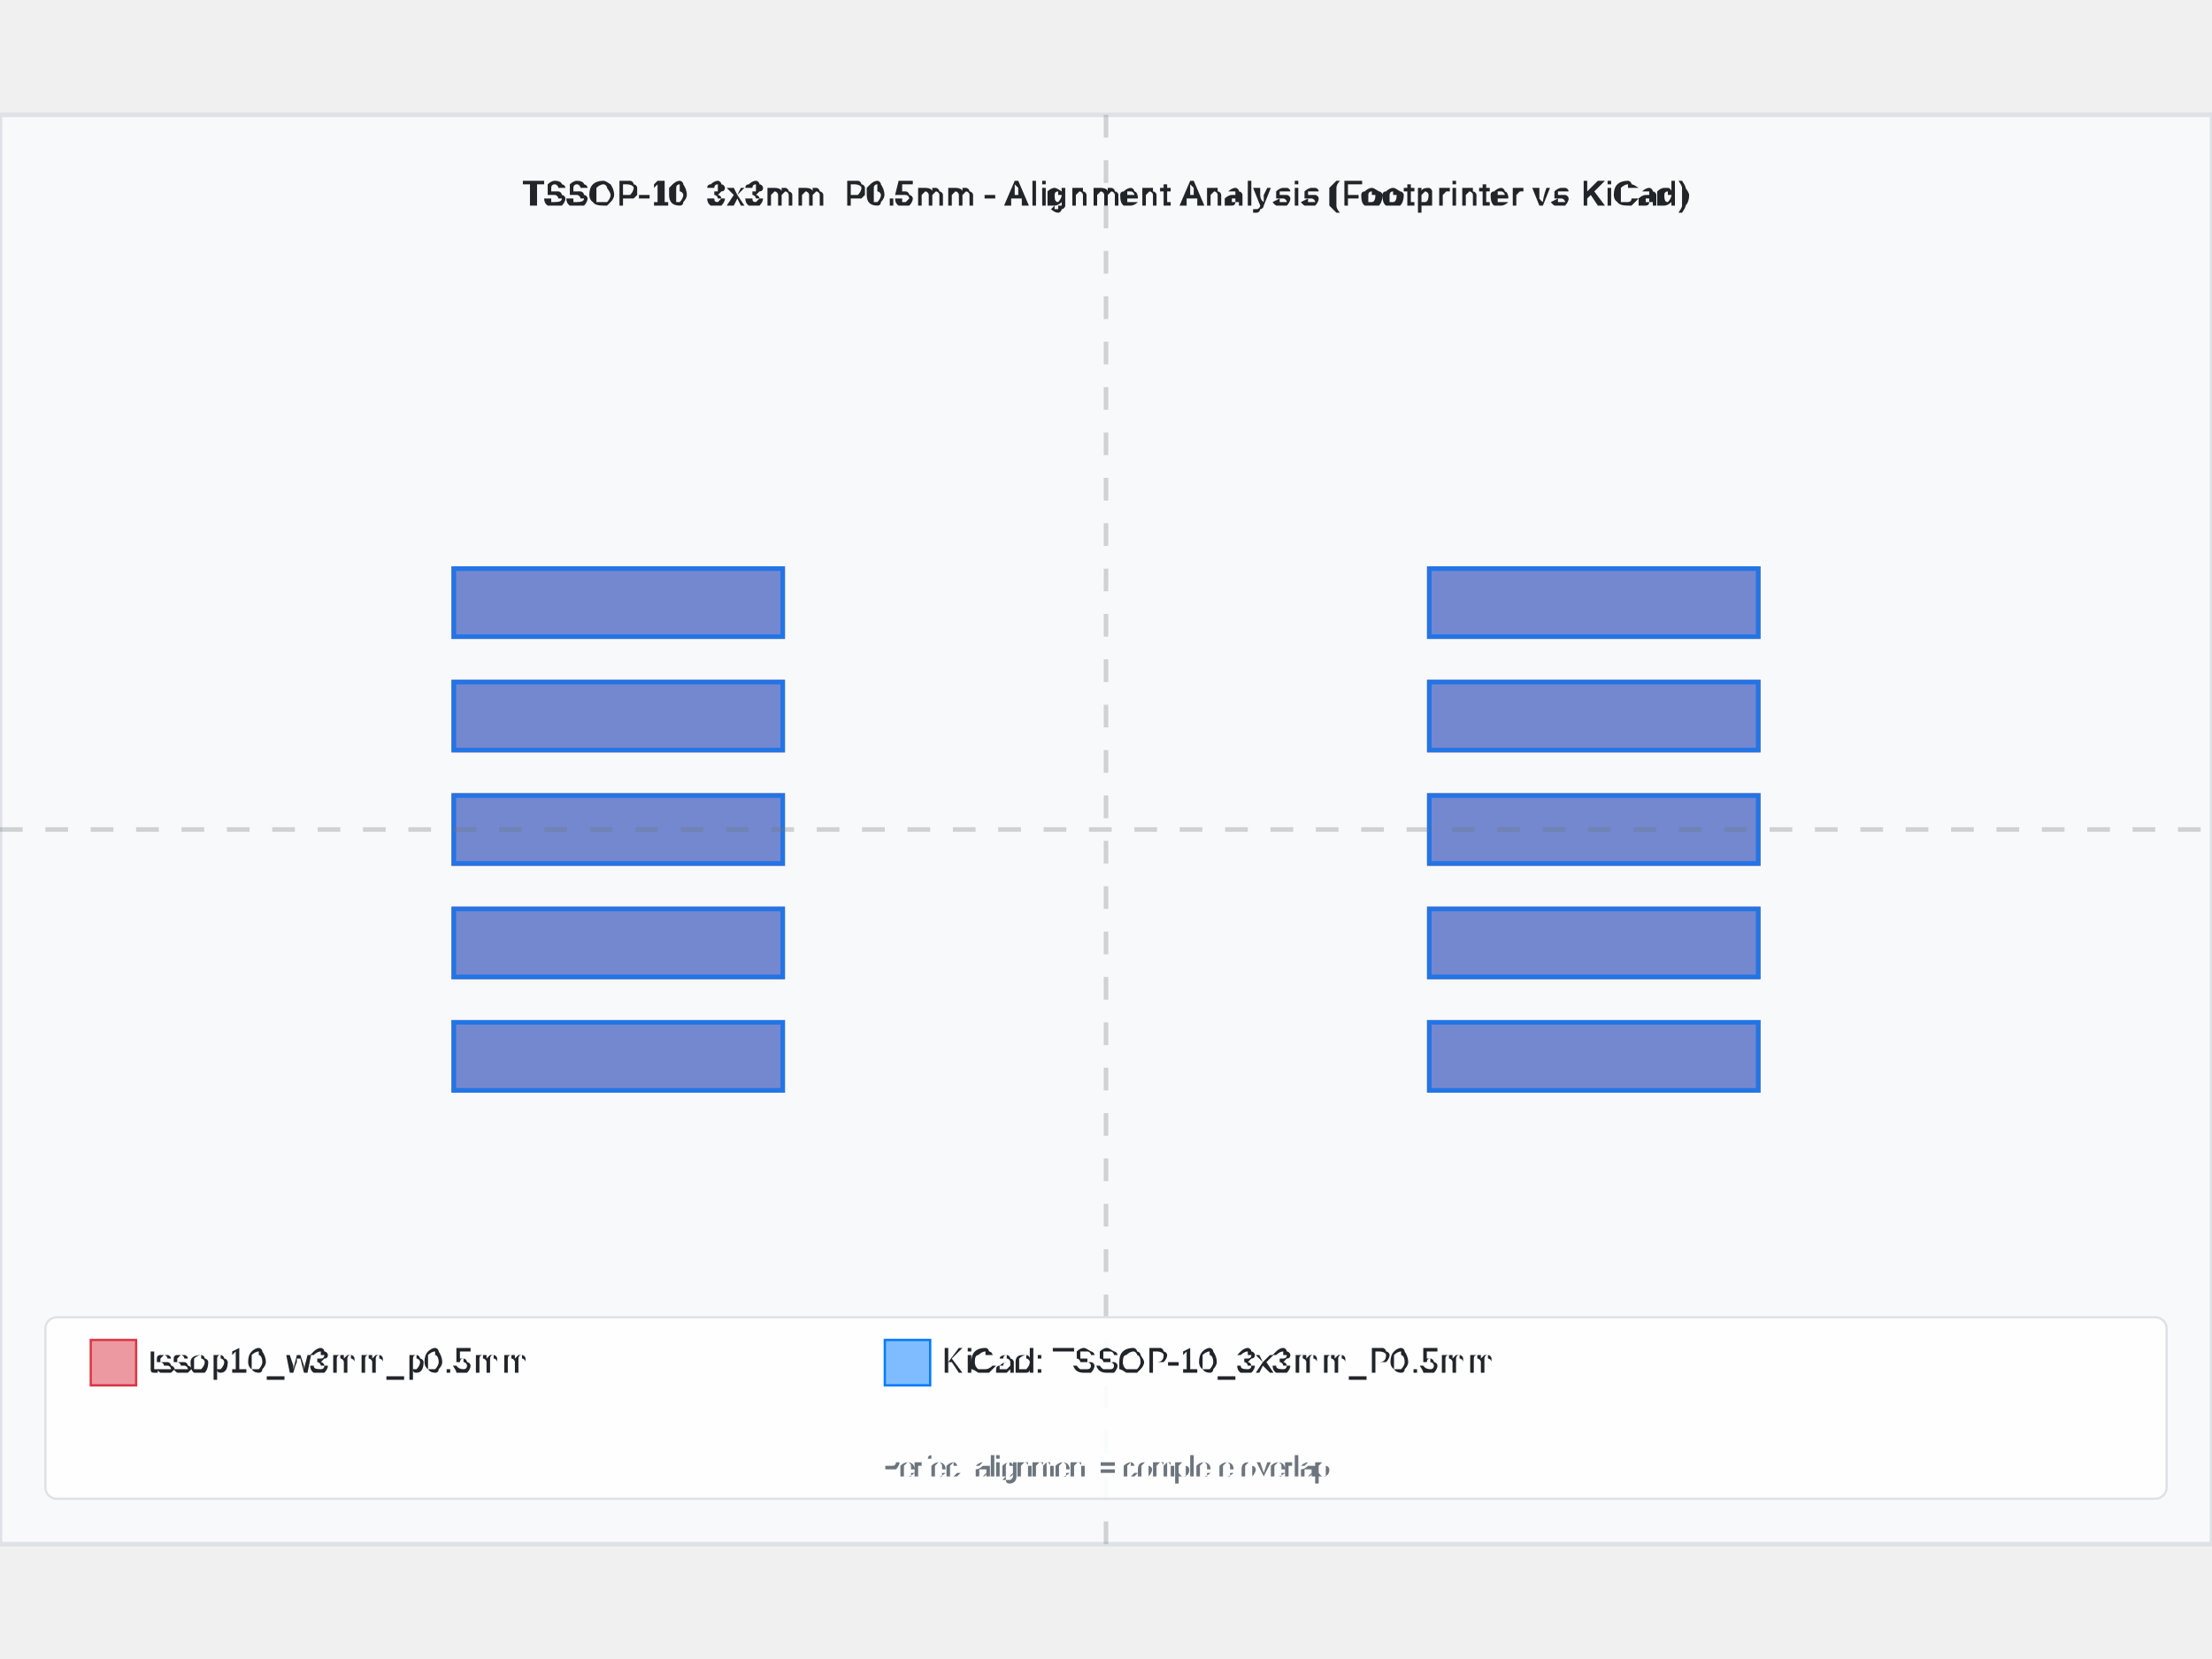
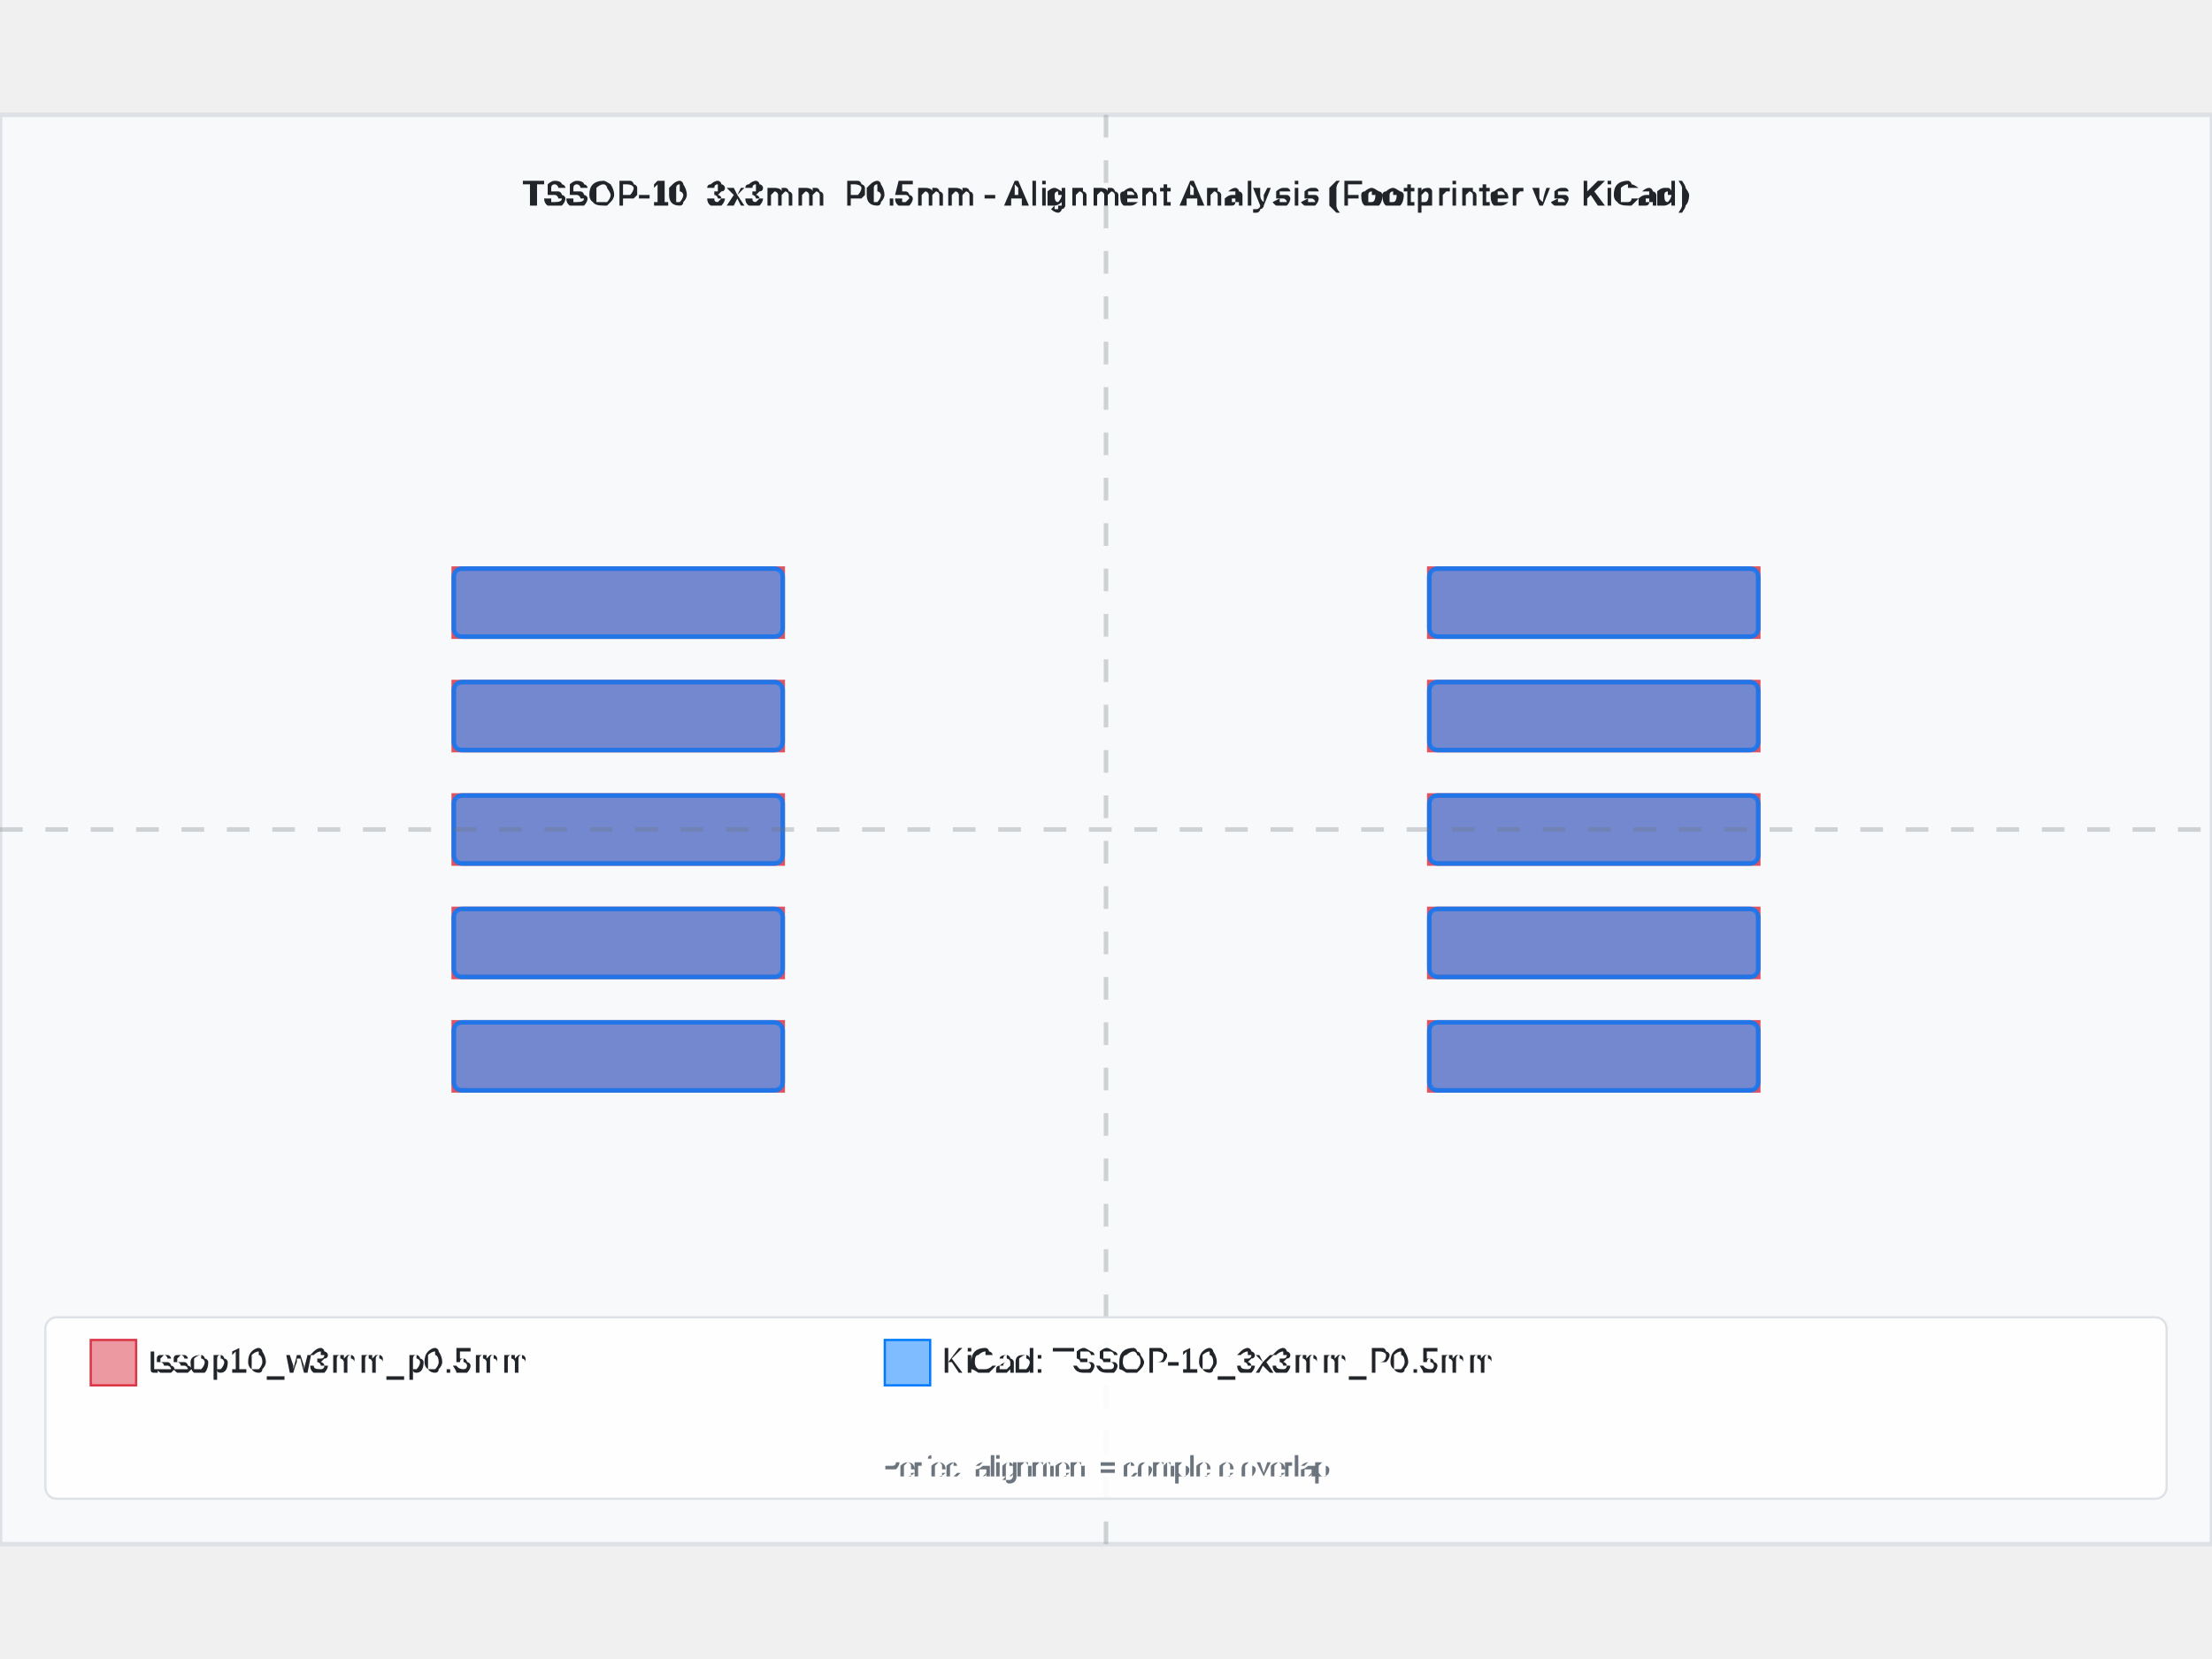
<svg xmlns="http://www.w3.org/2000/svg" width="800" height="600" viewBox="-4.875 -3.15 9.75 6.3">
  <rect x="-4.875" y="-3.15" width="9.75" height="6.3" fill="#f8f9fa" stroke="#dee2e6" stroke-width="0.02" />
-   <text x="0" y="-2.75" text-anchor="middle" font-family="Arial, sans-serif" font-size="0.15" font-weight="bold" fill="#212529">TSSOP-10_3x3mm_P0.5mm - Alignment Analysis (Footprinter vs KiCad)</text>
+   <text x="8.881784197001252e-16" y="-2.75" text-anchor="middle" font-family="Arial, sans-serif" font-size="0.15" font-weight="bold" fill="#212529">TSSOP-10_3x3mm_P0.5mm - Alignment Analysis (Footprinter vs KiCad)</text>
  <g id="footprint-a" opacity="0.85">
    <path d="M-2.875,0.85 L-1.425,0.85 L-1.425,1.15 L-2.875,1.15 L-2.875,0.85 z" fill="#dc3545" stroke="#dc3545" stroke-width="0.02" fill-opacity="0.6" fill-rule="evenodd" />
    <path d="M-2.875,0.35 L-1.425,0.35 L-1.425,0.65 L-2.875,0.65 L-2.875,0.35 z" fill="#dc3545" stroke="#dc3545" stroke-width="0.02" fill-opacity="0.6" fill-rule="evenodd" />
    <path d="M-2.875,-0.15 L-1.425,-0.15 L-1.425,0.15 L-2.875,0.15 L-2.875,-0.15 z" fill="#dc3545" stroke="#dc3545" stroke-width="0.02" fill-opacity="0.6" fill-rule="evenodd" />
    <path d="M-2.875,-0.65 L-1.425,-0.65 L-1.425,-0.35 L-2.875,-0.35 L-2.875,-0.65 z" fill="#dc3545" stroke="#dc3545" stroke-width="0.02" fill-opacity="0.6" fill-rule="evenodd" />
    <path d="M-2.875,-1.15 L-1.425,-1.15 L-1.425,-0.85 L-2.875,-0.85 L-2.875,-1.15 z" fill="#dc3545" stroke="#dc3545" stroke-width="0.02" fill-opacity="0.6" fill-rule="evenodd" />
    <path d="M1.425,-1.15 L2.875,-1.15 L2.875,-0.85 L1.425,-0.85 L1.425,-1.15 z" fill="#dc3545" stroke="#dc3545" stroke-width="0.02" fill-opacity="0.6" fill-rule="evenodd" />
    <path d="M1.425,-0.65 L2.875,-0.65 L2.875,-0.35 L1.425,-0.35 L1.425,-0.65 z" fill="#dc3545" stroke="#dc3545" stroke-width="0.02" fill-opacity="0.6" fill-rule="evenodd" />
    <path d="M1.425,-0.15 L2.875,-0.15 L2.875,0.15 L1.425,0.15 L1.425,-0.15 z" fill="#dc3545" stroke="#dc3545" stroke-width="0.02" fill-opacity="0.6" fill-rule="evenodd" />
    <path d="M1.425,0.35 L2.875,0.35 L2.875,0.65 L1.425,0.65 L1.425,0.35 z" fill="#dc3545" stroke="#dc3545" stroke-width="0.02" fill-opacity="0.6" fill-rule="evenodd" />
    <path d="M1.425,0.85 L2.875,0.85 L2.875,1.15 L1.425,1.15 L1.425,0.85 z" fill="#dc3545" stroke="#dc3545" stroke-width="0.02" fill-opacity="0.6" fill-rule="evenodd" />
  </g>
  <g id="footprint-b" opacity="0.85">
-     <path d="M-2.875,0.85 L-1.425,0.85 L-1.425,1.15 L-2.875,1.15 L-2.875,0.85 z" fill="#007bff" stroke="#007bff" stroke-width="0.02" fill-opacity="0.6" fill-rule="evenodd" />
-     <path d="M-2.875,0.35 L-1.425,0.35 L-1.425,0.65 L-2.875,0.65 L-2.875,0.35 z" fill="#007bff" stroke="#007bff" stroke-width="0.02" fill-opacity="0.6" fill-rule="evenodd" />
-     <path d="M-2.875,-0.15 L-1.425,-0.15 L-1.425,0.15 L-2.875,0.15 L-2.875,-0.15 z" fill="#007bff" stroke="#007bff" stroke-width="0.02" fill-opacity="0.6" fill-rule="evenodd" />
-     <path d="M-2.875,-0.65 L-1.425,-0.65 L-1.425,-0.35 L-2.875,-0.35 L-2.875,-0.65 z" fill="#007bff" stroke="#007bff" stroke-width="0.02" fill-opacity="0.6" fill-rule="evenodd" />
-     <path d="M-2.875,-1.15 L-1.425,-1.15 L-1.425,-0.85 L-2.875,-0.85 L-2.875,-1.15 z" fill="#007bff" stroke="#007bff" stroke-width="0.02" fill-opacity="0.6" fill-rule="evenodd" />
-     <path d="M1.425,-1.15 L2.875,-1.15 L2.875,-0.85 L1.425,-0.85 L1.425,-1.15 z" fill="#007bff" stroke="#007bff" stroke-width="0.02" fill-opacity="0.6" fill-rule="evenodd" />
-     <path d="M1.425,-0.65 L2.875,-0.65 L2.875,-0.35 L1.425,-0.35 L1.425,-0.65 z" fill="#007bff" stroke="#007bff" stroke-width="0.02" fill-opacity="0.6" fill-rule="evenodd" />
-     <path d="M1.425,-0.15 L2.875,-0.15 L2.875,0.15 L1.425,0.15 L1.425,-0.15 z" fill="#007bff" stroke="#007bff" stroke-width="0.02" fill-opacity="0.6" fill-rule="evenodd" />
-     <path d="M1.425,0.35 L2.875,0.35 L2.875,0.65 L1.425,0.65 L1.425,0.35 z" fill="#007bff" stroke="#007bff" stroke-width="0.02" fill-opacity="0.6" fill-rule="evenodd" />
-     <path d="M1.425,0.85 L2.875,0.85 L2.875,1.15 L1.425,1.15 L1.425,0.85 z" fill="#007bff" stroke="#007bff" stroke-width="0.02" fill-opacity="0.6" fill-rule="evenodd" />
+     <path d="M-2.838,0.85 L-1.463,0.85 A0.038,0.038 0 0,1 -1.425,0.887 L-1.425,1.112 A0.037,0.037 0 0,1 -1.463,1.15 L-2.838,1.15 A0.037,0.037 0 0,1 -2.875,1.112 L-2.875,0.887 A0.037,0.037 0 0,1 -2.838,0.85 z" fill="#007bff" stroke="#007bff" stroke-width="0.02" fill-opacity="0.6" fill-rule="evenodd" />
+     <path d="M-2.838,0.35 L-1.463,0.35 A0.037,0.037 0 0,1 -1.425,0.387 L-1.425,0.613 A0.037,0.037 0 0,1 -1.463,0.65 L-2.838,0.65 A0.037,0.037 0 0,1 -2.875,0.613 L-2.875,0.387 A0.037,0.037 0 0,1 -2.838,0.35 z" fill="#007bff" stroke="#007bff" stroke-width="0.02" fill-opacity="0.6" fill-rule="evenodd" />
+     <path d="M-2.838,-0.15 L-1.463,-0.15 A0.037,0.037 0 0,1 -1.425,-0.112 L-1.425,0.112 A0.037,0.037 0 0,1 -1.463,0.15 L-2.838,0.15 A0.037,0.037 0 0,1 -2.875,0.112 L-2.875,-0.112 A0.037,0.037 0 0,1 -2.838,-0.15 z" fill="#007bff" stroke="#007bff" stroke-width="0.02" fill-opacity="0.6" fill-rule="evenodd" />
+     <path d="M-2.838,-0.65 L-1.463,-0.65 A0.037,0.037 0 0,1 -1.425,-0.613 L-1.425,-0.387 A0.037,0.037 0 0,1 -1.463,-0.35 L-2.838,-0.35 A0.037,0.037 0 0,1 -2.875,-0.387 L-2.875,-0.613 A0.037,0.037 0 0,1 -2.838,-0.65 z" fill="#007bff" stroke="#007bff" stroke-width="0.02" fill-opacity="0.6" fill-rule="evenodd" />
+     <path d="M-2.838,-1.15 L-1.463,-1.15 A0.037,0.037 0 0,1 -1.425,-1.112 L-1.425,-0.887 A0.037,0.037 0 0,1 -1.463,-0.85 L-2.838,-0.85 A0.037,0.037 0 0,1 -2.875,-0.887 L-2.875,-1.112 A0.037,0.037 0 0,1 -2.838,-1.15 z" fill="#007bff" stroke="#007bff" stroke-width="0.02" fill-opacity="0.6" fill-rule="evenodd" />
+     <path d="M1.463,-1.15 L2.838,-1.15 A0.037,0.037 0 0,1 2.875,-1.112 L2.875,-0.887 A0.037,0.037 0 0,1 2.838,-0.85 L1.463,-0.85 A0.038,0.038 0 0,1 1.425,-0.888 L1.425,-1.112 A0.037,0.037 0 0,1 1.463,-1.15 z" fill="#007bff" stroke="#007bff" stroke-width="0.02" fill-opacity="0.6" fill-rule="evenodd" />
+     <path d="M1.463,-0.65 L2.838,-0.65 A0.038,0.038 0 0,1 2.875,-0.613 L2.875,-0.387 A0.037,0.037 0 0,1 2.838,-0.35 L1.463,-0.35 A0.038,0.038 0 0,1 1.425,-0.387 L1.425,-0.613 A0.037,0.037 0 0,1 1.463,-0.65 z" fill="#007bff" stroke="#007bff" stroke-width="0.02" fill-opacity="0.6" fill-rule="evenodd" />
+     <path d="M1.463,-0.15 L2.838,-0.15 A0.038,0.038 0 0,1 2.875,-0.112 L2.875,0.112 A0.037,0.037 0 0,1 2.838,0.15 L1.463,0.15 A0.038,0.038 0 0,1 1.425,0.113 L1.425,-0.112 A0.037,0.037 0 0,1 1.463,-0.15 z" fill="#007bff" stroke="#007bff" stroke-width="0.02" fill-opacity="0.6" fill-rule="evenodd" />
+     <path d="M1.463,0.35 L2.838,0.35 A0.038,0.038 0 0,1 2.875,0.387 L2.875,0.613 A0.037,0.037 0 0,1 2.838,0.65 L1.463,0.65 A0.038,0.038 0 0,1 1.425,0.612 L1.425,0.387 A0.037,0.037 0 0,1 1.463,0.35 z" fill="#007bff" stroke="#007bff" stroke-width="0.02" fill-opacity="0.6" fill-rule="evenodd" />
+     <path d="M1.463,0.85 L2.838,0.85 A0.038,0.038 0 0,1 2.875,0.887 L2.875,1.112 A0.037,0.037 0 0,1 2.838,1.15 L1.463,1.15 A0.037,0.037 0 0,1 1.425,1.113 L1.425,0.887 A0.037,0.037 0 0,1 1.463,0.85 z" fill="#007bff" stroke="#007bff" stroke-width="0.02" fill-opacity="0.6" fill-rule="evenodd" />
  </g>
  <g id="alignment-guides" opacity="0.3">
-     <line x1="0" y1="-3.15" x2="0" y2="3.15" stroke="#6c757d" stroke-width="0.02" stroke-dasharray="0.1,0.1" />
+     <line x1="8.881784197001252e-16" y1="-3.15" x2="8.881784197001252e-16" y2="3.15" stroke="#6c757d" stroke-width="0.02" stroke-dasharray="0.1,0.1" />
    <line x1="-4.875" y1="0" x2="4.875" y2="0" stroke="#6c757d" stroke-width="0.02" stroke-dasharray="0.1,0.1" />
  </g>
  <g font-family="Arial, sans-serif" font-size="0.15">
    <rect x="-4.675" y="2.15" width="9.35" height="0.8" fill="white" fill-opacity="0.9" stroke="#dee2e6" stroke-width="0.01" rx="0.05" />
    <rect x="-4.475" y="2.25" width="0.2" height="0.2" fill="#dc3545" fill-opacity="0.5" stroke="#dc3545" stroke-width="0.01" />
    <text x="-4.225" y="2.35" fill="#212529" font-weight="500" dominant-baseline="middle">tssop10_w3mm_p0.5mm</text>
    <rect x="-0.975" y="2.25" width="0.2" height="0.2" fill="#007bff" fill-opacity="0.5" stroke="#007bff" stroke-width="0.01" />
    <text x="-0.725" y="2.35" fill="#212529" font-weight="500" dominant-baseline="middle">KiCad: TSSOP-10_3x3mm_P0.5mm</text>
-     <text x="0" y="2.85" text-anchor="middle" fill="#6c757d" font-size="0.12">Perfect alignment = complete overlap</text>
+     <text x="8.881784197001252e-16" y="2.85" text-anchor="middle" fill="#6c757d" font-size="0.12">Perfect alignment = complete overlap</text>
  </g>
</svg>
